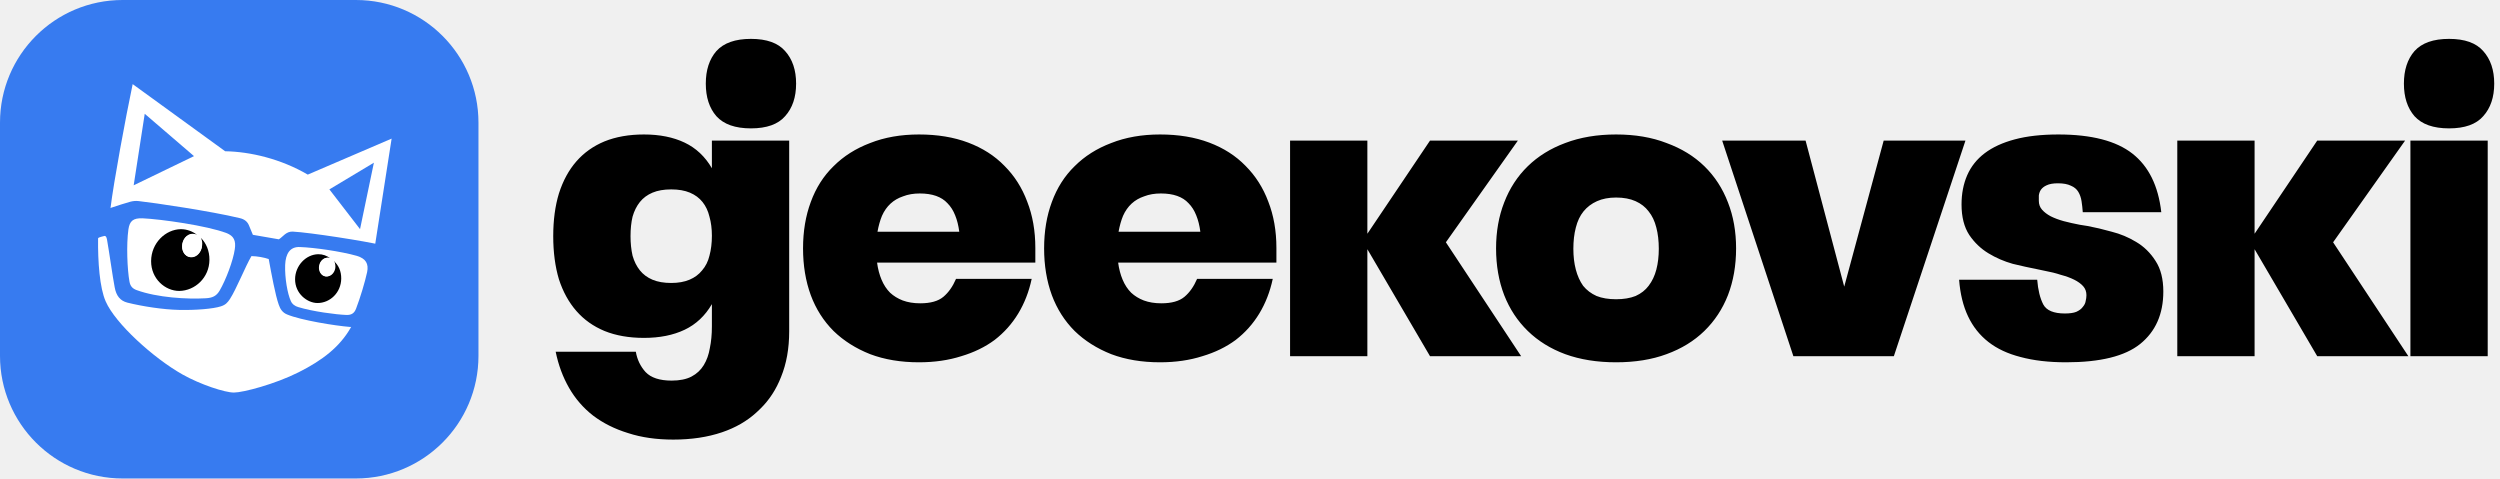
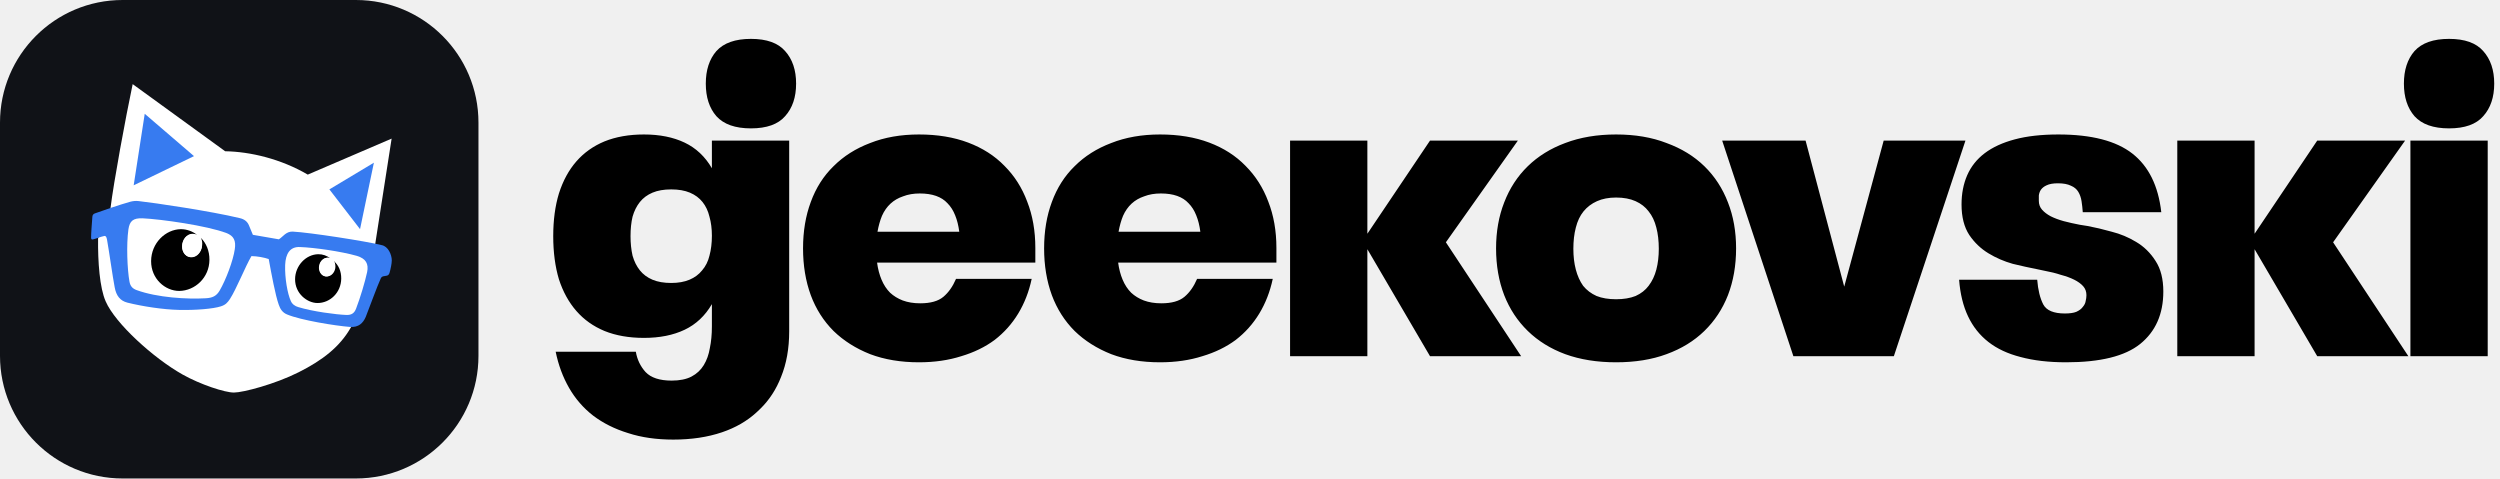
<svg xmlns="http://www.w3.org/2000/svg" width="418" height="80" viewBox="0 0 418 80" fill="none">
-   <rect width="80" height="80" rx="20.5" fill="#377BF0" />
+   <rect width="80" height="80" rx="20.5" fill="#101217" />
  <mask id="mask0_56_46" style="mask-type:luminance" maskUnits="userSpaceOnUse" x="12" y="12" width="57" height="56">
    <path d="M68.053 12.098H12.25V67.902H68.053V12.098Z" fill="white" />
  </mask>
  <g mask="url(#mask0_56_46)">
    <path d="M22.183 14.065C20.983 19.765 19.023 30.367 18.465 34.873L16.4 39.867C16.352 43.767 16.665 48.141 17.677 50.408C19.274 54.077 25.636 59.859 30.504 62.607C33.518 64.303 37.591 65.635 39.112 65.635C40.633 65.635 46.011 64.226 49.952 62.231C53.9 60.243 56.809 58.025 58.692 54.705L62.738 40.782L65.479 23.176L51.459 29.195C46.981 26.573 41.86 25.358 37.647 25.289L22.183 14.065Z" fill="white" />
    <path d="M24.199 19.025L22.351 30.981L32.437 26.105L24.199 19.025Z" fill="#377BF0" />
    <path d="M62.515 27.2L55.072 31.664L60.199 38.312L62.515 27.2Z" fill="#377BF0" />
    <path d="M63.82 40.984C61.203 40.328 51.745 38.863 48.955 38.724C47.832 38.668 47.308 39.596 46.625 40.014L42.28 39.261L41.631 37.698C41.372 37.05 40.857 36.645 40.096 36.471C35.346 35.32 25.831 33.911 23.16 33.618C22.637 33.562 22.204 33.625 21.813 33.723C20.042 34.211 16.951 35.285 15.857 35.682C15.591 35.78 15.466 35.968 15.445 36.227C15.368 37.252 15.229 39.017 15.229 39.707C15.229 40.021 15.333 40.077 15.584 40.021C16.121 39.889 16.889 39.561 17.44 39.456C17.684 39.408 17.81 39.624 17.893 40.063C18.298 42.358 18.814 46.145 19.17 48.008C19.428 49.48 20.119 50.303 21.311 50.603C23.871 51.238 27.289 51.761 29.953 51.817C32.709 51.88 35.632 51.642 36.922 51.224C37.717 50.972 38.038 50.596 38.436 50.01C39.545 48.301 41.01 44.562 42.042 42.819C43.026 42.832 44.226 43.063 44.93 43.314C45.39 45.832 46.032 49.313 46.597 50.917C46.862 51.719 47.274 52.284 47.999 52.577C50.28 53.539 56.042 54.467 58.511 54.663C59.948 54.774 60.708 54.028 61.155 52.981C61.943 50.98 62.989 48.05 63.659 46.564C63.861 46.097 64.265 46.208 64.713 46.083C64.942 46.013 65.061 45.846 65.131 45.615C65.319 44.974 65.5 44.074 65.507 43.551C65.5 42.553 64.901 41.193 63.82 40.984Z" fill="#377BF0" />
    <path d="M23.822 36.499C22.259 36.449 21.681 36.945 21.472 38.34C21.109 40.9 21.283 45.071 21.645 47.073C21.779 47.833 22.148 48.252 22.839 48.503C26.319 49.773 31.349 50.052 34.397 49.87C35.534 49.808 36.182 49.494 36.712 48.608C37.78 46.773 38.98 43.592 39.259 41.66C39.468 40.265 39.119 39.442 37.843 38.961C34.641 37.74 26.961 36.645 23.822 36.499Z" fill="white" />
    <path d="M50.147 41.304C48.508 41.228 47.755 42.385 47.678 44.304C47.601 46.453 48.069 49.145 48.633 50.344C48.878 50.889 49.303 51.174 49.861 51.342C52.282 52.089 56.167 52.591 57.904 52.66C58.769 52.695 59.243 52.361 59.529 51.621C60.248 49.751 61.029 47.129 61.385 45.49C61.663 44.115 61.189 43.244 59.676 42.783C56.998 42.023 52.526 41.388 50.147 41.304Z" fill="white" />
    <path d="M33.58 39.763C33.783 40.125 33.867 40.586 33.79 41.074C33.636 42.225 32.715 43.083 31.788 42.978C30.867 42.874 30.295 41.89 30.483 40.781C30.658 39.665 31.551 38.961 32.436 39.107C32.618 39.142 32.786 39.198 32.931 39.26C32.206 38.689 31.285 38.319 30.219 38.319C27.68 38.36 25.28 40.627 25.266 43.662C25.252 46.613 27.624 48.657 29.974 48.642C32.611 48.615 34.996 46.417 35.018 43.453C35.031 41.939 34.473 40.642 33.58 39.763Z" fill="black" />
    <path d="M31.728 42.993C32.619 43.175 33.516 42.468 33.731 41.413C33.947 40.358 33.399 39.355 32.508 39.173C31.617 38.991 30.72 39.698 30.504 40.753C30.289 41.808 30.836 42.811 31.728 42.993Z" fill="white" />
    <path d="M55.79 43.634C55.958 43.899 56.034 44.241 55.986 44.618C55.888 45.587 55.156 46.32 54.395 46.215C53.684 46.104 53.224 45.33 53.342 44.506C53.467 43.557 54.242 42.979 54.953 43.118C55.058 43.146 55.156 43.181 55.246 43.215C54.66 42.735 53.928 42.49 53.196 42.504C51.131 42.546 49.352 44.437 49.338 46.675C49.324 49.103 51.382 50.665 53.084 50.665C55.184 50.672 57.025 48.922 57.053 46.592C57.067 45.336 56.607 44.318 55.79 43.634Z" fill="black" />
    <path d="M54.428 46.199C55.147 46.346 55.871 45.773 56.045 44.919C56.22 44.066 55.778 43.255 55.059 43.108C54.341 42.961 53.616 43.534 53.442 44.387C53.268 45.241 53.709 46.052 54.428 46.199Z" fill="white" />
  </g>
  <path d="M107.669 22.484C110.299 22.484 112.566 22.938 114.471 23.845C116.375 24.752 117.895 26.181 119.028 28.131V23.505H131.952V55.406C131.952 58.263 131.499 60.803 130.592 63.024C129.784 65.108 128.618 66.893 127.093 68.378L126.472 68.964C124.896 70.406 122.982 71.51 120.729 72.275C118.325 73.092 115.605 73.5 112.566 73.5C109.755 73.5 107.238 73.138 105.016 72.412C102.794 71.732 100.844 70.757 99.166 69.487C97.534 68.218 96.196 66.675 95.153 64.861C94.11 63.047 93.362 61.03 92.908 58.808H106.309C106.535 60.123 107.079 61.257 107.94 62.209C108.847 63.161 110.299 63.637 112.294 63.637C113.654 63.637 114.765 63.41 115.627 62.957C116.488 62.504 117.169 61.869 117.668 61.053C118.167 60.236 118.507 59.284 118.688 58.195C118.915 57.107 119.028 55.906 119.028 54.591V50.85C117.895 52.799 116.375 54.228 114.471 55.135C112.566 56.042 110.299 56.495 107.669 56.495C105.175 56.495 102.976 56.11 101.071 55.339C99.212 54.568 97.647 53.457 96.377 52.006C95.107 50.555 94.132 48.786 93.452 46.7C92.817 44.569 92.5 42.166 92.5 39.49C92.5 36.815 92.817 34.434 93.452 32.348C94.132 30.216 95.107 28.425 96.377 26.974C97.647 25.523 99.212 24.413 101.071 23.642C102.976 22.871 105.175 22.484 107.669 22.484ZM153.654 22.484C156.738 22.484 159.482 22.938 161.885 23.845C164.288 24.752 166.307 26.045 167.939 27.723C169.617 29.4 170.887 31.395 171.748 33.708C172.655 36.021 173.108 38.606 173.108 41.463V43.911H146.648C146.784 44.954 147.034 45.906 147.396 46.768C147.759 47.629 148.236 48.355 148.825 48.944C149.415 49.488 150.117 49.92 150.934 50.237C151.795 50.555 152.77 50.713 153.858 50.713C155.582 50.713 156.875 50.35 157.736 49.625C158.598 48.9 159.301 47.901 159.845 46.632H172.496C172.043 48.763 171.295 50.691 170.252 52.414C169.209 54.137 167.894 55.611 166.307 56.835C164.719 58.014 162.86 58.921 160.729 59.556C158.597 60.236 156.239 60.576 153.654 60.576C150.616 60.576 147.895 60.123 145.492 59.216C143.089 58.264 141.048 56.971 139.37 55.339C137.692 53.661 136.423 51.665 135.562 49.352C134.7 46.995 134.269 44.387 134.269 41.53C134.269 38.674 134.7 36.089 135.562 33.776C136.423 31.418 137.692 29.422 139.37 27.79C141.048 26.112 143.089 24.82 145.492 23.913C147.895 22.961 150.616 22.484 153.654 22.484ZM193.962 22.484C197.045 22.484 199.789 22.938 202.192 23.845C204.596 24.752 206.614 26.045 208.246 27.723C209.924 29.401 211.194 31.395 212.056 33.708C212.963 36.021 213.416 38.606 213.416 41.463V43.911H186.956C187.092 44.954 187.341 45.906 187.704 46.768C188.067 47.629 188.543 48.355 189.133 48.944C189.722 49.489 190.425 49.92 191.241 50.237C192.103 50.555 193.078 50.713 194.166 50.713C195.889 50.713 197.181 50.35 198.043 49.625C198.905 48.899 199.608 47.902 200.152 46.632H212.804C212.35 48.763 211.602 50.691 210.559 52.414C209.516 54.137 208.201 55.611 206.614 56.835C205.027 58.014 203.167 58.921 201.036 59.556C198.905 60.236 196.547 60.576 193.962 60.576C190.924 60.576 188.203 60.123 185.8 59.216C183.396 58.264 181.356 56.971 179.678 55.339C178 53.661 176.731 51.665 175.869 49.352C175.008 46.995 174.576 44.387 174.576 41.53C174.576 38.673 175.008 36.089 175.869 33.776C176.731 31.418 178 29.422 179.678 27.79C181.356 26.112 183.396 24.82 185.8 23.913C188.203 22.961 190.924 22.484 193.962 22.484ZM270.209 22.484C273.383 22.484 276.195 22.961 278.644 23.913C281.137 24.82 283.246 26.112 284.969 27.79C286.692 29.468 288.007 31.486 288.914 33.844C289.821 36.156 290.274 38.719 290.274 41.53C290.274 44.387 289.821 46.995 288.914 49.352C288.007 51.665 286.692 53.661 284.969 55.339C283.246 57.017 281.137 58.309 278.644 59.216C276.195 60.123 273.383 60.576 270.209 60.576C267.035 60.576 264.2 60.123 261.706 59.216C259.257 58.309 257.171 57.017 255.448 55.339C253.725 53.661 252.41 51.665 251.503 49.352C250.596 46.995 250.143 44.387 250.143 41.53C250.143 38.719 250.596 36.156 251.503 33.844C252.41 31.486 253.725 29.468 255.448 27.79C257.171 26.112 259.257 24.82 261.706 23.913C264.2 22.961 267.035 22.484 270.209 22.484ZM344.158 22.484C349.69 22.484 353.817 23.55 356.538 25.682C359.259 27.813 360.868 31.078 361.367 35.477H348.239C348.194 34.842 348.126 34.229 348.035 33.64C347.944 33.05 347.763 32.529 347.491 32.075C347.219 31.622 346.811 31.282 346.267 31.056C345.722 30.784 344.997 30.648 344.09 30.648C343.274 30.648 342.639 30.761 342.186 30.987C341.778 31.169 341.46 31.418 341.233 31.735C341.052 32.007 340.938 32.325 340.893 32.688V33.572C340.893 34.162 341.075 34.66 341.438 35.068C341.8 35.476 342.276 35.84 342.865 36.157C343.5 36.475 344.226 36.746 345.042 36.973C345.903 37.199 346.811 37.404 347.763 37.585L349.056 37.789C350.28 38.016 351.617 38.333 353.068 38.741C354.519 39.104 355.88 39.672 357.149 40.442C358.464 41.213 359.553 42.278 360.415 43.639C361.277 44.954 361.707 46.654 361.707 48.74C361.707 52.504 360.415 55.43 357.83 57.516C355.291 59.556 351.164 60.576 345.45 60.576C342.548 60.576 340.009 60.281 337.832 59.691C335.701 59.147 333.909 58.309 332.458 57.175C331.007 56.041 329.874 54.613 329.058 52.89C328.241 51.166 327.742 49.126 327.561 46.768H340.621C340.757 48.491 341.097 49.874 341.642 50.917C342.186 51.915 343.387 52.414 345.246 52.414C346.062 52.414 346.697 52.323 347.15 52.142C347.649 51.915 348.013 51.643 348.239 51.325C348.511 51.008 348.669 50.69 348.715 50.373C348.806 50.01 348.852 49.67 348.852 49.352C348.852 48.763 348.67 48.264 348.308 47.856C347.945 47.448 347.445 47.085 346.811 46.768C346.176 46.45 345.428 46.179 344.566 45.952C343.75 45.68 342.842 45.453 341.845 45.272L340.553 44.999C339.374 44.772 338.036 44.478 336.54 44.115C335.089 43.707 333.728 43.118 332.458 42.347C331.189 41.576 330.123 40.556 329.262 39.286C328.4 37.971 327.969 36.27 327.969 34.185C327.969 32.371 328.286 30.738 328.921 29.287C329.556 27.836 330.532 26.611 331.847 25.613C333.162 24.616 334.84 23.845 336.88 23.301C338.92 22.757 341.347 22.484 344.158 22.484ZM228.624 39.082L239.099 23.505H253.791L241.752 40.51L254.336 59.556H239.099L228.624 41.667V59.556H215.7V23.505H228.624V39.082ZM308.354 47.925L314.952 23.505H328.624L316.652 59.556H299.852L287.947 23.505H301.892L308.354 47.925ZM376.967 39.082L387.441 23.505H402.134L390.095 40.51L402.679 59.556H387.441L376.967 41.667V59.556H364.043V23.505H376.967V39.082ZM415.945 59.556H403.021V23.505H415.945V59.556ZM270.209 33.028C268.985 33.028 267.919 33.232 267.012 33.64C266.105 34.048 265.356 34.615 264.767 35.341C264.177 36.066 263.747 36.973 263.475 38.062C263.203 39.105 263.066 40.284 263.066 41.599C263.066 42.868 263.203 44.025 263.475 45.067C263.747 46.11 264.155 47.017 264.699 47.788C265.289 48.514 266.036 49.081 266.943 49.489C267.85 49.852 268.939 50.033 270.209 50.033C271.478 50.033 272.567 49.852 273.474 49.489C274.381 49.081 275.106 48.514 275.65 47.788C276.24 47.017 276.67 46.11 276.942 45.067C277.214 44.025 277.351 42.868 277.351 41.599C277.351 40.284 277.214 39.105 276.942 38.062C276.67 36.973 276.24 36.066 275.65 35.341C275.106 34.615 274.381 34.048 273.474 33.64C272.567 33.232 271.478 33.028 270.209 33.028ZM112.227 31.668C111.002 31.668 109.959 31.849 109.098 32.212C108.236 32.575 107.532 33.096 106.988 33.776C106.444 34.456 106.037 35.273 105.765 36.225C105.538 37.177 105.424 38.266 105.424 39.49C105.424 40.669 105.538 41.757 105.765 42.755C106.037 43.707 106.444 44.523 106.988 45.203C107.532 45.883 108.236 46.405 109.098 46.768C109.959 47.13 111.002 47.312 112.227 47.312C113.405 47.312 114.426 47.13 115.287 46.768C116.149 46.405 116.851 45.883 117.396 45.203C117.985 44.523 118.393 43.707 118.62 42.755C118.892 41.757 119.028 40.646 119.028 39.422C119.028 38.243 118.892 37.177 118.62 36.225C118.393 35.273 118.008 34.456 117.464 33.776C116.92 33.096 116.217 32.575 115.355 32.212C114.494 31.849 113.451 31.668 112.227 31.668ZM153.791 32.348C152.748 32.348 151.818 32.507 151.002 32.824C150.186 33.096 149.483 33.504 148.894 34.048C148.304 34.592 147.828 35.273 147.465 36.089C147.147 36.86 146.898 37.744 146.717 38.741H160.389C160.253 37.698 160.026 36.791 159.709 36.02C159.392 35.204 158.96 34.525 158.416 33.98C157.917 33.436 157.283 33.028 156.512 32.756C155.741 32.484 154.834 32.348 153.791 32.348ZM194.099 32.348C193.056 32.348 192.126 32.507 191.31 32.824C190.494 33.096 189.791 33.504 189.201 34.048C188.612 34.592 188.135 35.273 187.772 36.089C187.455 36.86 187.206 37.744 187.024 38.741H200.696C200.56 37.698 200.333 36.791 200.016 36.02C199.698 35.205 199.268 34.525 198.724 33.98C198.225 33.436 197.59 33.028 196.819 32.756C196.049 32.484 195.141 32.348 194.099 32.348ZM125.56 6.5C128.19 6.5 130.094 7.181 131.273 8.541C132.498 9.901 133.109 11.715 133.109 13.982C133.109 16.25 132.498 18.064 131.273 19.424C130.094 20.784 128.19 21.465 125.56 21.465C122.929 21.465 121.002 20.784 119.777 19.424C118.598 18.064 118.009 16.25 118.009 13.982C118.009 11.715 118.599 9.901 119.777 8.541C121.002 7.181 122.929 6.5 125.56 6.5ZM409.483 6.5C412.114 6.5 414.018 7.181 415.197 8.541C416.421 9.901 417.034 11.715 417.034 13.982C417.034 16.25 416.422 18.064 415.197 19.424C414.018 20.784 412.114 21.465 409.483 21.465C406.853 21.465 404.927 20.784 403.702 19.424C402.523 18.064 401.934 16.25 401.934 13.982C401.934 11.715 402.523 9.901 403.702 8.541C404.927 7.181 406.853 6.5 409.483 6.5Z" fill="black" />
</svg>
